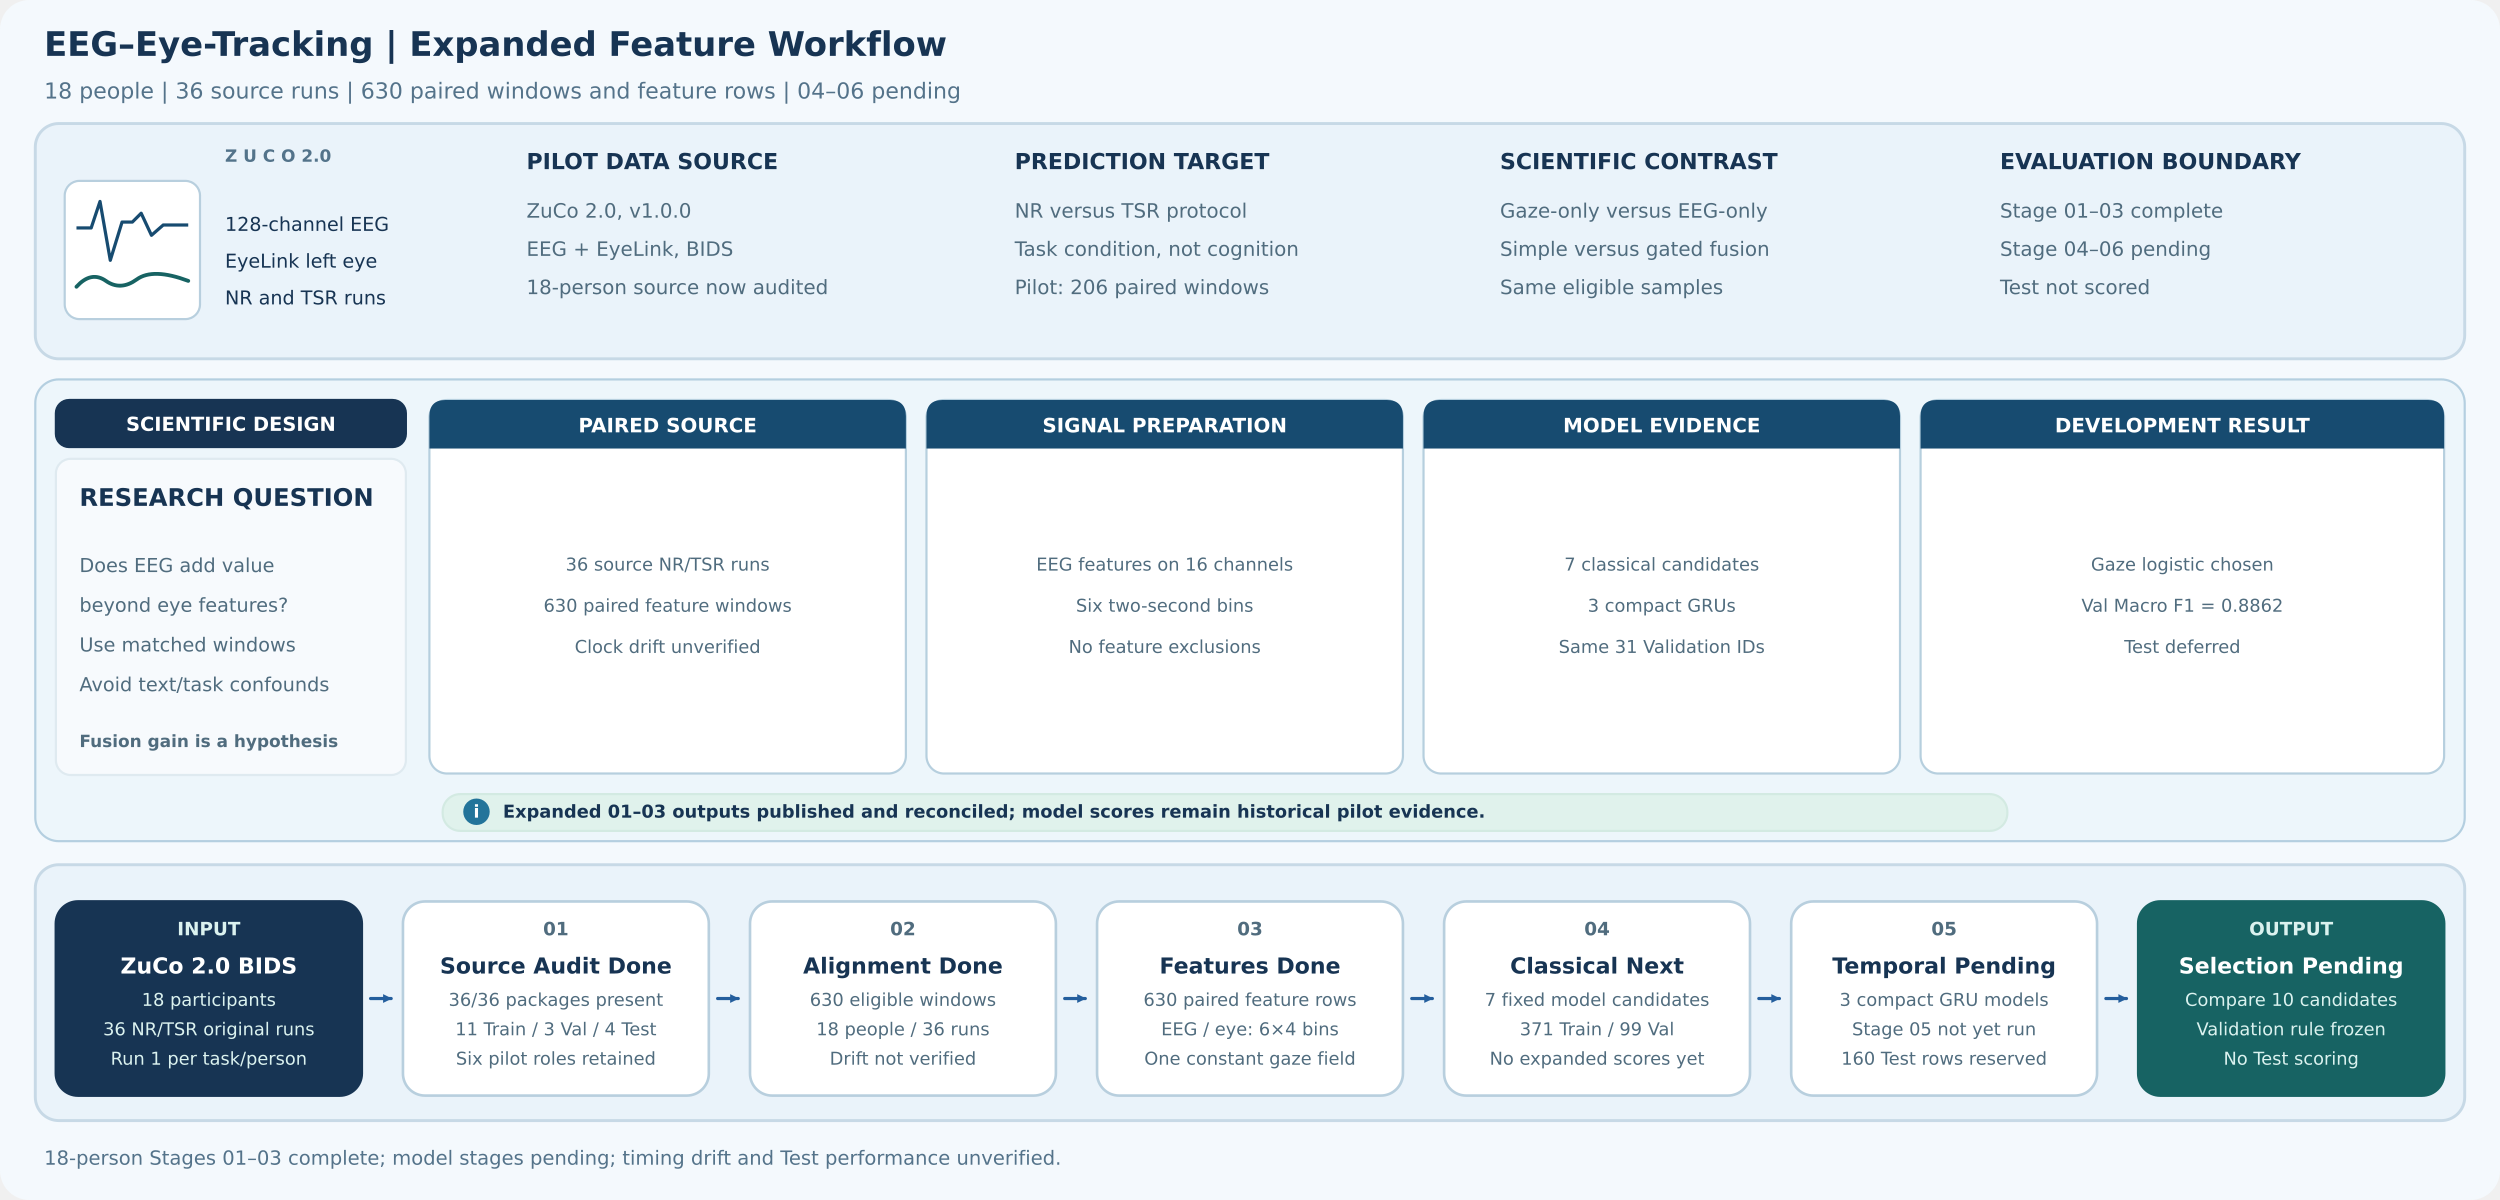
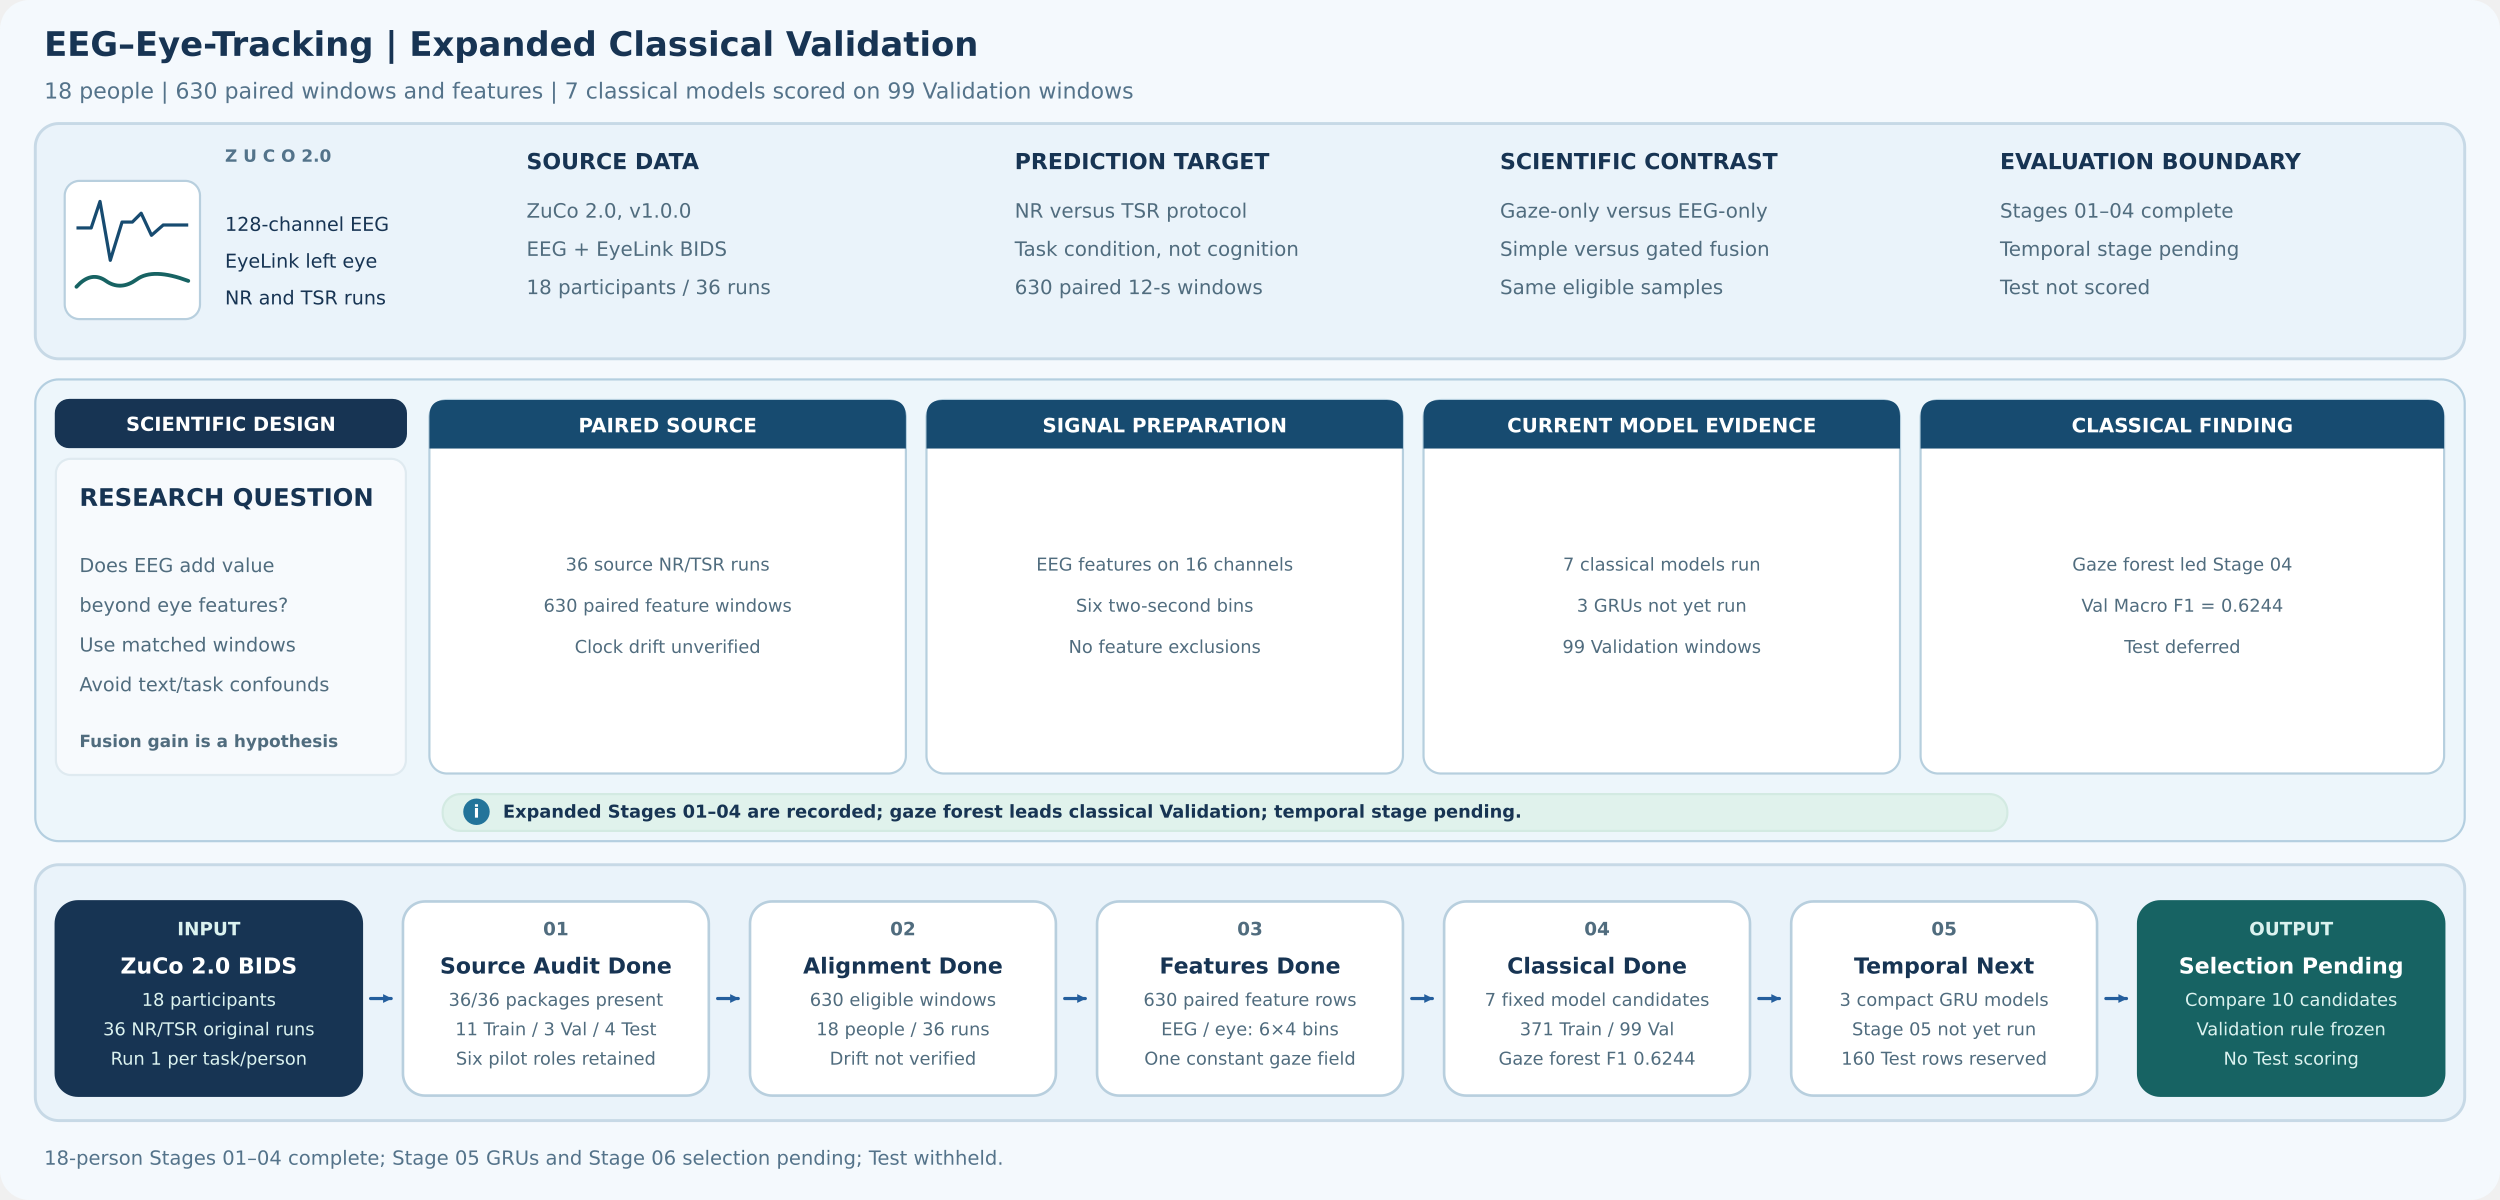
<svg xmlns="http://www.w3.org/2000/svg" width="1700" height="816" viewBox="0 0 1700 816" role="img" aria-labelledby="title desc">
  <defs>
    <marker id="arr" markerUnits="userSpaceOnUse" markerWidth="6" markerHeight="6" refX="5.5" refY="3" orient="auto">
      <path d="M0 0 L6 3 L0 6 Z" fill="#245E9D" />
    </marker>
    <style>text { font-family: DejaVu Sans, Arial, sans-serif; font-weight: 400; }
.figure-title { font-size:23px; font-weight:700; fill:#173453; }
.subtitle { font-size:15px; fill:#54738A; }
.source-heading { font-size:11.5px; font-weight:700; fill:#53738A; }
.source-label { font-size:13px; fill:#173453; }
.context-heading { font-size:15px; font-weight:700; fill:#173453; }
.context-body { font-size:13.5px; fill:#506C7E; }
.section-label { font-size:13.2px; font-weight:700; fill:#FFFFFF; }
.focus-heading { font-size:16.5px; font-weight:700; fill:#173453; }
.focus-body { font-size:13.1px; fill:#506C7E; }
.qualification { font-size:11.5px; font-weight:700; fill:#506C7E; }
.card-heading { font-size:13.5px; font-weight:700; fill:#FFFFFF; }
.card-body { font-size:12.1px; fill:#506C7E; }
.chart-label { font-size:11.8px; fill:#506C7E; }
.scientific-note { font-size:12.1px; font-weight:700; fill:#173453; }
.workflow-id { font-size:12.5px; font-weight:700; fill:#506C7E; }
.workflow-heading { font-size:15px; font-weight:700; fill:#173453; }
.workflow-body { font-size:12.1px; fill:#506C7E; }
.terminal-id { font-size:12.5px; font-weight:700; fill:#DBF2EF; }
.terminal-heading { font-size:15px; font-weight:700; fill:#FFFFFF; }
.terminal-body { font-size:12.1px; fill:#DBF2EF; }
.footer { font-size:13.3px; fill:#54738A; }
.info-mark { font-size:12px; font-weight:700; fill:#FFFFFF; }</style>
  </defs>
  <rect id="canvas" x="0" y="0" width="1700" height="816" rx="20" fill="#F4F9FD" />
  <g id="band-0-header">
-     <text id="text-001" x="30" y="38" class="figure-title" data-container="canvas">EEG–Eye-Tracking | Expanded Feature Workflow</text>
-     <text id="text-002" x="30" y="67" class="subtitle" data-container="canvas">18 people | 36 source runs | 630 paired windows and feature rows | 04–06 pending</text>
+     <text id="text-001" x="30" y="38" class="figure-title" data-container="canvas">EEG–Eye-Tracking | Expanded Classical Validation</text>
+     <text id="text-002" x="30" y="67" class="subtitle" data-container="canvas">18 people | 630 paired windows and features | 7 classical models scored on 99 Validation windows</text>
  </g>
  <g id="band-1-context">
    <rect id="context-container" x="24" y="84" width="1652" height="160" rx="16" fill="#EAF3FA" stroke="#C7D9E6" stroke-width="2" />
    <g id="source-schematic" data-slot="replace-for-actual-data-source">
      <g id="paired-signal-icon">
        <rect x="44" y="123" width="92" height="94" rx="10" fill="#FFFFFF" stroke="#B8CFDE" stroke-width="1.5" />
        <path d="M52 155 L62 155 L68 137 L75 177 L83 151 L90 151 L96 145 L103 160 L111 153 L128 153" fill="none" stroke="#174B70" stroke-width="2.2" stroke-linejoin="round" />
        <path d="M52 195 Q62 184 72 191 T93 190 T128 191" fill="none" stroke="#176363" stroke-width="2.6" stroke-linecap="round" />
      </g>
      <text id="text-003" x="153" y="110" class="source-heading" data-container="context-container">Z U C O   2.0</text>
      <text id="text-004" x="153" y="157" class="source-label" data-container="context-container">128-channel EEG</text>
      <text id="text-005" x="153" y="182" class="source-label" data-container="context-container">EyeLink left eye</text>
      <text id="text-006" x="153" y="207" class="source-label" data-container="context-container">NR and TSR runs</text>
    </g>
    <g id="context-module-1">
-       <text id="text-007" x="358" y="115" class="context-heading" data-container="context-container">PILOT DATA SOURCE</text>
+       <text id="text-007" x="358" y="115" class="context-heading" data-container="context-container">SOURCE DATA</text>
      <text id="text-008" x="358" y="148" class="context-body" data-container="context-container">ZuCo 2.0, v1.0.0</text>
-       <text id="text-009" x="358" y="174" class="context-body" data-container="context-container">EEG + EyeLink, BIDS</text>
-       <text id="text-010" x="358" y="200" class="context-body" data-container="context-container">18-person source now audited</text>
+       <text id="text-009" x="358" y="174" class="context-body" data-container="context-container">EEG + EyeLink BIDS</text>
+       <text id="text-010" x="358" y="200" class="context-body" data-container="context-container">18 participants / 36 runs</text>
    </g>
    <g id="context-module-2">
      <text id="text-011" x="690" y="115" class="context-heading" data-container="context-container">PREDICTION TARGET</text>
      <text id="text-012" x="690" y="148" class="context-body" data-container="context-container">NR versus TSR protocol</text>
      <text id="text-013" x="690" y="174" class="context-body" data-container="context-container">Task condition, not cognition</text>
-       <text id="text-014" x="690" y="200" class="context-body" data-container="context-container">Pilot: 206 paired windows</text>
+       <text id="text-014" x="690" y="200" class="context-body" data-container="context-container">630 paired 12-s windows</text>
    </g>
    <g id="context-module-3">
      <text id="text-015" x="1020" y="115" class="context-heading" data-container="context-container">SCIENTIFIC CONTRAST</text>
      <text id="text-016" x="1020" y="148" class="context-body" data-container="context-container">Gaze-only versus EEG-only</text>
      <text id="text-017" x="1020" y="174" class="context-body" data-container="context-container">Simple versus gated fusion</text>
      <text id="text-018" x="1020" y="200" class="context-body" data-container="context-container">Same eligible samples</text>
    </g>
    <g id="context-module-4">
      <text id="text-019" x="1360" y="115" class="context-heading" data-container="context-container">EVALUATION BOUNDARY</text>
-       <text id="text-020" x="1360" y="148" class="context-body" data-container="context-container">Stage 01–03 complete</text>
-       <text id="text-021" x="1360" y="174" class="context-body" data-container="context-container">Stage 04–06 pending</text>
+       <text id="text-020" x="1360" y="148" class="context-body" data-container="context-container">Stages 01–04 complete</text>
+       <text id="text-021" x="1360" y="174" class="context-body" data-container="context-container">Temporal stage pending</text>
      <text id="text-022" x="1360" y="200" class="context-body" data-container="context-container">Test not scored</text>
    </g>
  </g>
  <g id="band-2-analysis">
    <rect id="analysis-container" x="24" y="258" width="1652" height="314" rx="16" fill="#EDF6FB" stroke="#B4CFE0" stroke-width="1.5" />
    <g id="analysis-focus">
      <rect id="section-label-box" x="38" y="272" width="238" height="32" rx="9" fill="#173453" stroke="#173453" stroke-width="1.5" />
      <text id="text-023" x="157" y="293" class="section-label" text-anchor="middle" data-container="section-label-box">SCIENTIFIC DESIGN</text>
      <rect id="focus-card" x="38" y="312" width="238" height="215" rx="10" fill="#F7FAFD" stroke="#DFEAF0" stroke-width="1.5" />
      <text id="text-024" x="54" y="344" class="focus-heading" data-container="focus-card">RESEARCH QUESTION</text>
      <text id="text-025" x="54" y="389" class="focus-body" data-container="focus-card">Does EEG add value</text>
      <text id="text-026" x="54" y="416" class="focus-body" data-container="focus-card">beyond eye features?</text>
      <text id="text-027" x="54" y="443" class="focus-body" data-container="focus-card">Use matched windows</text>
      <text id="text-028" x="54" y="470" class="focus-body" data-container="focus-card">Avoid text/task confounds</text>
      <text id="text-029" x="54" y="508" class="qualification" data-container="focus-card">Fusion gain is a hypothesis</text>
    </g>
    <g id="evidence-panel-1">
      <rect id="evidence-card-1" x="292" y="272" width="324" height="254" rx="12" fill="#FFFFFF" stroke="#B6CFDE" stroke-width="1.5" />
      <path id="evidence-header-1" d="M303 272 H605 Q616 272 616 283 V305 H292 V283 Q292 272 303 272 Z" fill="#174B70" />
      <text id="text-030" x="454.0" y="294" class="card-heading" text-anchor="middle" data-container="evidence-card-1">PAIRED SOURCE</text>
      <g id="evidence-content-1" data-slot="scientific-content">
        <text id="text-031" x="454.0" y="388" class="card-body" text-anchor="middle" data-container="evidence-card-1">36 source NR/TSR runs</text>
        <text id="text-032" x="454.0" y="416" class="card-body" text-anchor="middle" data-container="evidence-card-1">630 paired feature windows</text>
        <text id="text-033" x="454.0" y="444" class="card-body" text-anchor="middle" data-container="evidence-card-1">Clock drift unverified</text>
      </g>
    </g>
    <g id="evidence-panel-2">
      <rect id="evidence-card-2" x="630" y="272" width="324" height="254" rx="12" fill="#FFFFFF" stroke="#B6CFDE" stroke-width="1.5" />
      <path id="evidence-header-2" d="M641 272 H943 Q954 272 954 283 V305 H630 V283 Q630 272 641 272 Z" fill="#174B70" />
      <text id="text-034" x="792.0" y="294" class="card-heading" text-anchor="middle" data-container="evidence-card-2">SIGNAL PREPARATION</text>
      <g id="evidence-content-2" data-slot="scientific-content">
        <text id="text-035" x="792.0" y="388" class="card-body" text-anchor="middle" data-container="evidence-card-2">EEG features on 16 channels</text>
        <text id="text-036" x="792.0" y="416" class="card-body" text-anchor="middle" data-container="evidence-card-2">Six two-second bins</text>
        <text id="text-037" x="792.0" y="444" class="card-body" text-anchor="middle" data-container="evidence-card-2">No feature exclusions</text>
      </g>
    </g>
    <g id="evidence-panel-3">
      <rect id="evidence-card-3" x="968" y="272" width="324" height="254" rx="12" fill="#FFFFFF" stroke="#B6CFDE" stroke-width="1.5" />
      <path id="evidence-header-3" d="M979 272 H1281 Q1292 272 1292 283 V305 H968 V283 Q968 272 979 272 Z" fill="#174B70" />
-       <text id="text-038" x="1130.0" y="294" class="card-heading" text-anchor="middle" data-container="evidence-card-3">MODEL EVIDENCE</text>
+       <text id="text-038" x="1130.0" y="294" class="card-heading" text-anchor="middle" data-container="evidence-card-3">CURRENT MODEL EVIDENCE</text>
      <g id="evidence-content-3" data-slot="scientific-content">
-         <text id="text-039" x="1130.0" y="388" class="card-body" text-anchor="middle" data-container="evidence-card-3">7 classical candidates</text>
-         <text id="text-040" x="1130.0" y="416" class="card-body" text-anchor="middle" data-container="evidence-card-3">3 compact GRUs</text>
-         <text id="text-041" x="1130.0" y="444" class="card-body" text-anchor="middle" data-container="evidence-card-3">Same 31 Validation IDs</text>
+         <text id="text-039" x="1130.0" y="388" class="card-body" text-anchor="middle" data-container="evidence-card-3">7 classical models run</text>
+         <text id="text-040" x="1130.0" y="416" class="card-body" text-anchor="middle" data-container="evidence-card-3">3 GRUs not yet run</text>
+         <text id="text-041" x="1130.0" y="444" class="card-body" text-anchor="middle" data-container="evidence-card-3">99 Validation windows</text>
      </g>
    </g>
    <g id="evidence-panel-4">
      <rect id="evidence-card-4" x="1306" y="272" width="356" height="254" rx="12" fill="#FFFFFF" stroke="#B6CFDE" stroke-width="1.5" />
      <path id="evidence-header-4" d="M1317 272 H1651 Q1662 272 1662 283 V305 H1306 V283 Q1306 272 1317 272 Z" fill="#174B70" />
-       <text id="text-042" x="1484.0" y="294" class="card-heading" text-anchor="middle" data-container="evidence-card-4">DEVELOPMENT RESULT</text>
+       <text id="text-042" x="1484.0" y="294" class="card-heading" text-anchor="middle" data-container="evidence-card-4">CLASSICAL FINDING</text>
      <g id="evidence-content-4" data-slot="scientific-content">
-         <text id="text-043" x="1484.0" y="388" class="card-body" text-anchor="middle" data-container="evidence-card-4">Gaze logistic chosen</text>
-         <text id="text-044" x="1484.0" y="416" class="card-body" text-anchor="middle" data-container="evidence-card-4">Val Macro F1 = 0.8862</text>
+         <text id="text-043" x="1484.0" y="388" class="card-body" text-anchor="middle" data-container="evidence-card-4">Gaze forest led Stage 04</text>
+         <text id="text-044" x="1484.0" y="416" class="card-body" text-anchor="middle" data-container="evidence-card-4">Val Macro F1 = 0.6244</text>
        <text id="text-045" x="1484.0" y="444" class="card-body" text-anchor="middle" data-container="evidence-card-4">Test deferred</text>
      </g>
    </g>
    <g id="optional-scientific-note" data-optional="true">
      <rect id="note-strip" x="301" y="540" width="1064" height="25" rx="12" fill="#E0F2EC" stroke="#D3EAE2" stroke-width="1.5" />
      <circle cx="324" cy="552" r="9" fill="#23749A" />
      <text id="text-046" x="324" y="556" class="info-mark" text-anchor="middle">i</text>
-       <text id="text-047" x="342" y="556" class="scientific-note" data-container="note-strip">Expanded 01–03 outputs published and reconciled; model scores remain historical pilot evidence.</text>
+       <text id="text-047" x="342" y="556" class="scientific-note" data-container="note-strip">Expanded Stages 01–04 are recorded; gaze forest leads classical Validation; temporal stage pending.</text>
    </g>
  </g>
  <g id="band-3-workflow">
    <rect id="workflow-container" x="24" y="588" width="1652" height="174" rx="16" fill="#EAF3FA" stroke="#C7D9E6" stroke-width="2" />
    <g id="workflow-input">
      <rect id="workflow-node-0" x="38" y="613" width="208" height="132" rx="15" fill="#173453" stroke="#173453" stroke-width="1.8" />
      <text id="text-048" x="142" y="636" class="terminal-id" text-anchor="middle" data-container="workflow-node-0">INPUT</text>
      <text id="text-049" x="142" y="662" class="terminal-heading" text-anchor="middle" data-container="workflow-node-0">ZuCo 2.0 BIDS</text>
      <text id="text-050" x="142" y="684" class="terminal-body" text-anchor="middle" data-container="workflow-node-0">18 participants</text>
      <text id="text-051" x="142" y="704" class="terminal-body" text-anchor="middle" data-container="workflow-node-0">36 NR/TSR original runs</text>
      <text id="text-052" x="142" y="724" class="terminal-body" text-anchor="middle" data-container="workflow-node-0">Run 1 per task/person</text>
    </g>
    <path id="workflow-connector-0" d="M252 679 H266" fill="none" stroke="#245E9D" stroke-width="2.2" stroke-linecap="round" marker-end="url(#arr)" />
    <g id="workflow-process-1">
      <rect id="workflow-node-1" x="274" y="613" width="208" height="132" rx="15" fill="#FFFFFF" stroke="#B8CFDE" stroke-width="1.8" />
      <text id="text-053" x="378" y="636" class="workflow-id" text-anchor="middle" data-container="workflow-node-1">01</text>
      <text id="text-054" x="378" y="662" class="workflow-heading" text-anchor="middle" data-container="workflow-node-1">Source Audit Done</text>
      <text id="text-055" x="378" y="684" class="workflow-body" text-anchor="middle" data-container="workflow-node-1">36/36 packages present</text>
      <text id="text-056" x="378" y="704" class="workflow-body" text-anchor="middle" data-container="workflow-node-1">11 Train / 3 Val / 4 Test</text>
      <text id="text-057" x="378" y="724" class="workflow-body" text-anchor="middle" data-container="workflow-node-1">Six pilot roles retained</text>
    </g>
    <path id="workflow-connector-1" d="M488 679 H502" fill="none" stroke="#245E9D" stroke-width="2.2" stroke-linecap="round" marker-end="url(#arr)" />
    <g id="workflow-process-2">
      <rect id="workflow-node-2" x="510" y="613" width="208" height="132" rx="15" fill="#FFFFFF" stroke="#B8CFDE" stroke-width="1.8" />
      <text id="text-058" x="614" y="636" class="workflow-id" text-anchor="middle" data-container="workflow-node-2">02</text>
      <text id="text-059" x="614" y="662" class="workflow-heading" text-anchor="middle" data-container="workflow-node-2">Alignment Done</text>
      <text id="text-060" x="614" y="684" class="workflow-body" text-anchor="middle" data-container="workflow-node-2">630 eligible windows</text>
      <text id="text-061" x="614" y="704" class="workflow-body" text-anchor="middle" data-container="workflow-node-2">18 people / 36 runs</text>
      <text id="text-062" x="614" y="724" class="workflow-body" text-anchor="middle" data-container="workflow-node-2">Drift not verified</text>
    </g>
    <path id="workflow-connector-2" d="M724 679 H738" fill="none" stroke="#245E9D" stroke-width="2.2" stroke-linecap="round" marker-end="url(#arr)" />
    <g id="workflow-process-3">
      <rect id="workflow-node-3" x="746" y="613" width="208" height="132" rx="15" fill="#FFFFFF" stroke="#B8CFDE" stroke-width="1.8" />
      <text id="text-063" x="850" y="636" class="workflow-id" text-anchor="middle" data-container="workflow-node-3">03</text>
      <text id="text-064" x="850" y="662" class="workflow-heading" text-anchor="middle" data-container="workflow-node-3">Features Done</text>
      <text id="text-065" x="850" y="684" class="workflow-body" text-anchor="middle" data-container="workflow-node-3">630 paired feature rows</text>
      <text id="text-066" x="850" y="704" class="workflow-body" text-anchor="middle" data-container="workflow-node-3">EEG / eye: 6×4 bins</text>
      <text id="text-067" x="850" y="724" class="workflow-body" text-anchor="middle" data-container="workflow-node-3">One constant gaze field</text>
    </g>
    <path id="workflow-connector-3" d="M960 679 H974" fill="none" stroke="#245E9D" stroke-width="2.2" stroke-linecap="round" marker-end="url(#arr)" />
    <g id="workflow-process-4">
      <rect id="workflow-node-4" x="982" y="613" width="208" height="132" rx="15" fill="#FFFFFF" stroke="#B8CFDE" stroke-width="1.8" />
      <text id="text-068" x="1086" y="636" class="workflow-id" text-anchor="middle" data-container="workflow-node-4">04</text>
-       <text id="text-069" x="1086" y="662" class="workflow-heading" text-anchor="middle" data-container="workflow-node-4">Classical Next</text>
+       <text id="text-069" x="1086" y="662" class="workflow-heading" text-anchor="middle" data-container="workflow-node-4">Classical Done</text>
      <text id="text-070" x="1086" y="684" class="workflow-body" text-anchor="middle" data-container="workflow-node-4">7 fixed model candidates</text>
      <text id="text-071" x="1086" y="704" class="workflow-body" text-anchor="middle" data-container="workflow-node-4">371 Train / 99 Val</text>
-       <text id="text-072" x="1086" y="724" class="workflow-body" text-anchor="middle" data-container="workflow-node-4">No expanded scores yet</text>
+       <text id="text-072" x="1086" y="724" class="workflow-body" text-anchor="middle" data-container="workflow-node-4">Gaze forest F1 0.6244</text>
    </g>
    <path id="workflow-connector-4" d="M1196 679 H1210" fill="none" stroke="#245E9D" stroke-width="2.2" stroke-linecap="round" marker-end="url(#arr)" />
    <g id="workflow-process-5">
      <rect id="workflow-node-5" x="1218" y="613" width="208" height="132" rx="15" fill="#FFFFFF" stroke="#B8CFDE" stroke-width="1.8" />
      <text id="text-073" x="1322" y="636" class="workflow-id" text-anchor="middle" data-container="workflow-node-5">05</text>
-       <text id="text-074" x="1322" y="662" class="workflow-heading" text-anchor="middle" data-container="workflow-node-5">Temporal Pending</text>
+       <text id="text-074" x="1322" y="662" class="workflow-heading" text-anchor="middle" data-container="workflow-node-5">Temporal Next</text>
      <text id="text-075" x="1322" y="684" class="workflow-body" text-anchor="middle" data-container="workflow-node-5">3 compact GRU models</text>
      <text id="text-076" x="1322" y="704" class="workflow-body" text-anchor="middle" data-container="workflow-node-5">Stage 05 not yet run</text>
      <text id="text-077" x="1322" y="724" class="workflow-body" text-anchor="middle" data-container="workflow-node-5">160 Test rows reserved</text>
    </g>
    <path id="workflow-connector-5" d="M1432 679 H1446" fill="none" stroke="#245E9D" stroke-width="2.2" stroke-linecap="round" marker-end="url(#arr)" />
    <g id="workflow-output">
      <rect id="workflow-node-6" x="1454" y="613" width="208" height="132" rx="15" fill="#176363" stroke="#176363" stroke-width="1.8" />
      <text id="text-078" x="1558" y="636" class="terminal-id" text-anchor="middle" data-container="workflow-node-6">OUTPUT</text>
      <text id="text-079" x="1558" y="662" class="terminal-heading" text-anchor="middle" data-container="workflow-node-6">Selection Pending</text>
      <text id="text-080" x="1558" y="684" class="terminal-body" text-anchor="middle" data-container="workflow-node-6">Compare 10 candidates</text>
      <text id="text-081" x="1558" y="704" class="terminal-body" text-anchor="middle" data-container="workflow-node-6">Validation rule frozen</text>
      <text id="text-082" x="1558" y="724" class="terminal-body" text-anchor="middle" data-container="workflow-node-6">No Test scoring</text>
    </g>
  </g>
  <g id="band-4-summary">
-     <text id="text-083" x="30" y="792" class="footer" data-container="canvas">18-person Stages 01–03 complete; model stages pending; timing drift and Test performance unverified.</text>
+     <text id="text-083" x="30" y="792" class="footer" data-container="canvas">18-person Stages 01–04 complete; Stage 05 GRUs and Stage 06 selection pending; Test withheld.</text>
  </g>
</svg>
